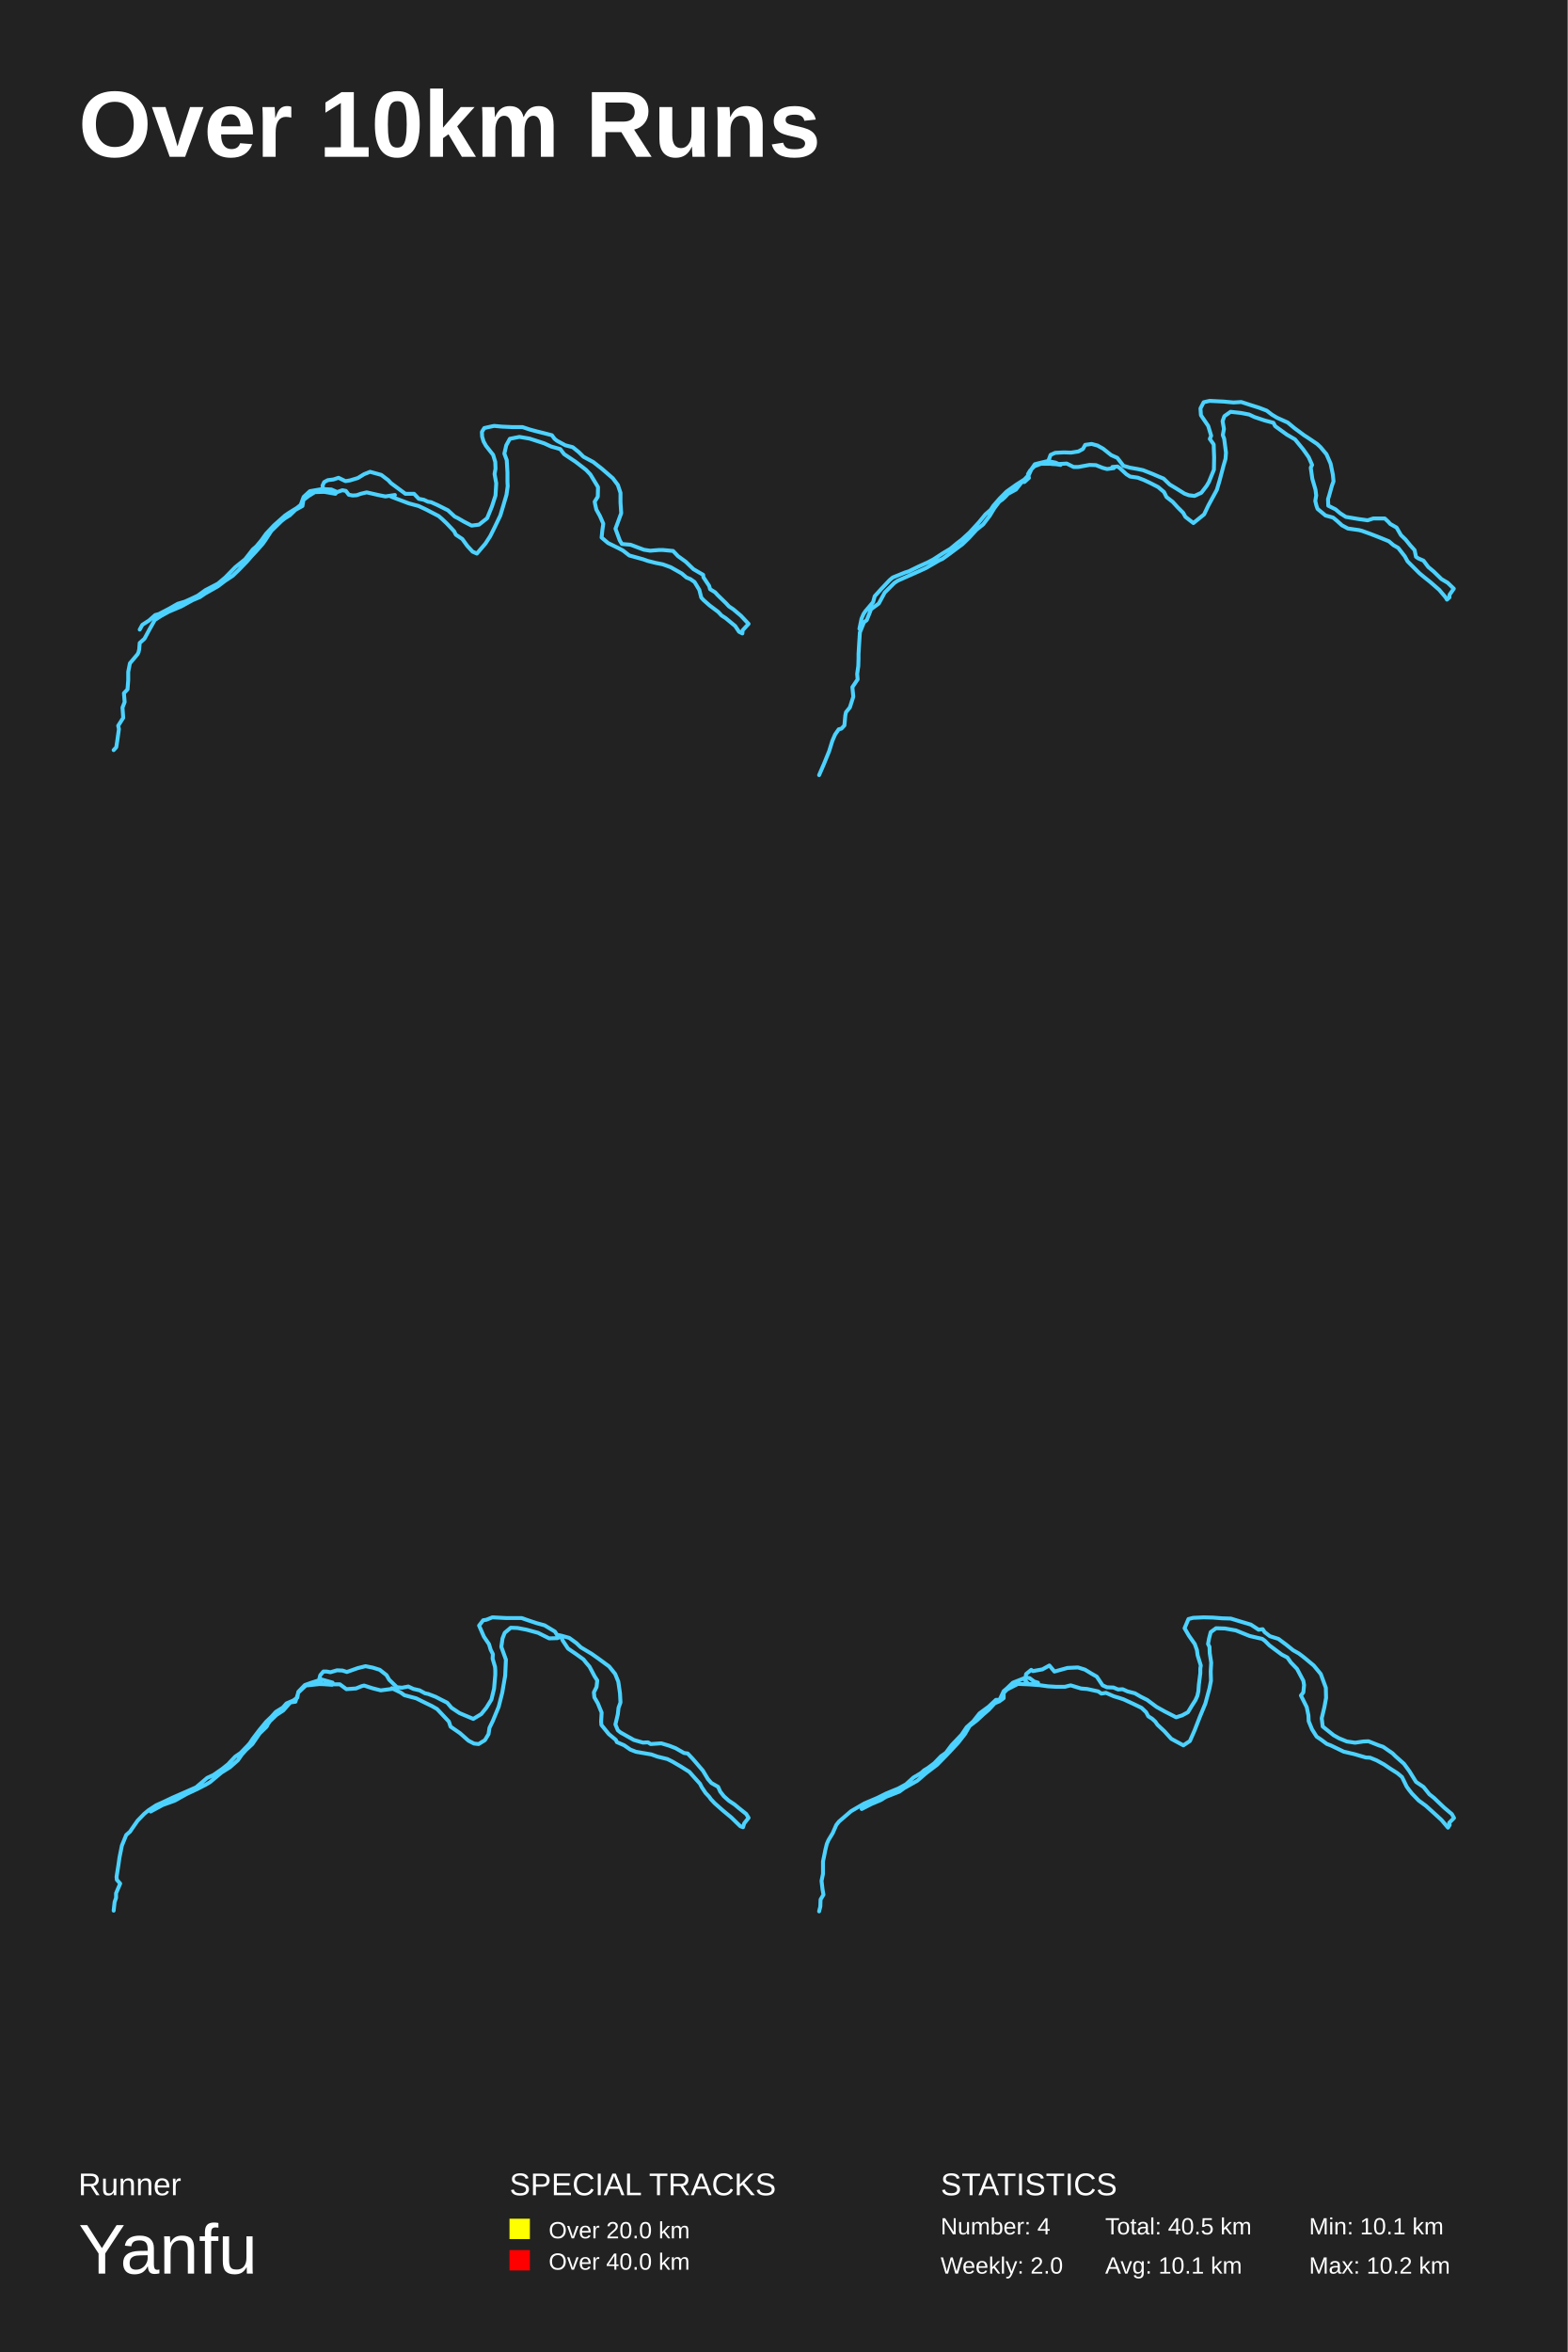
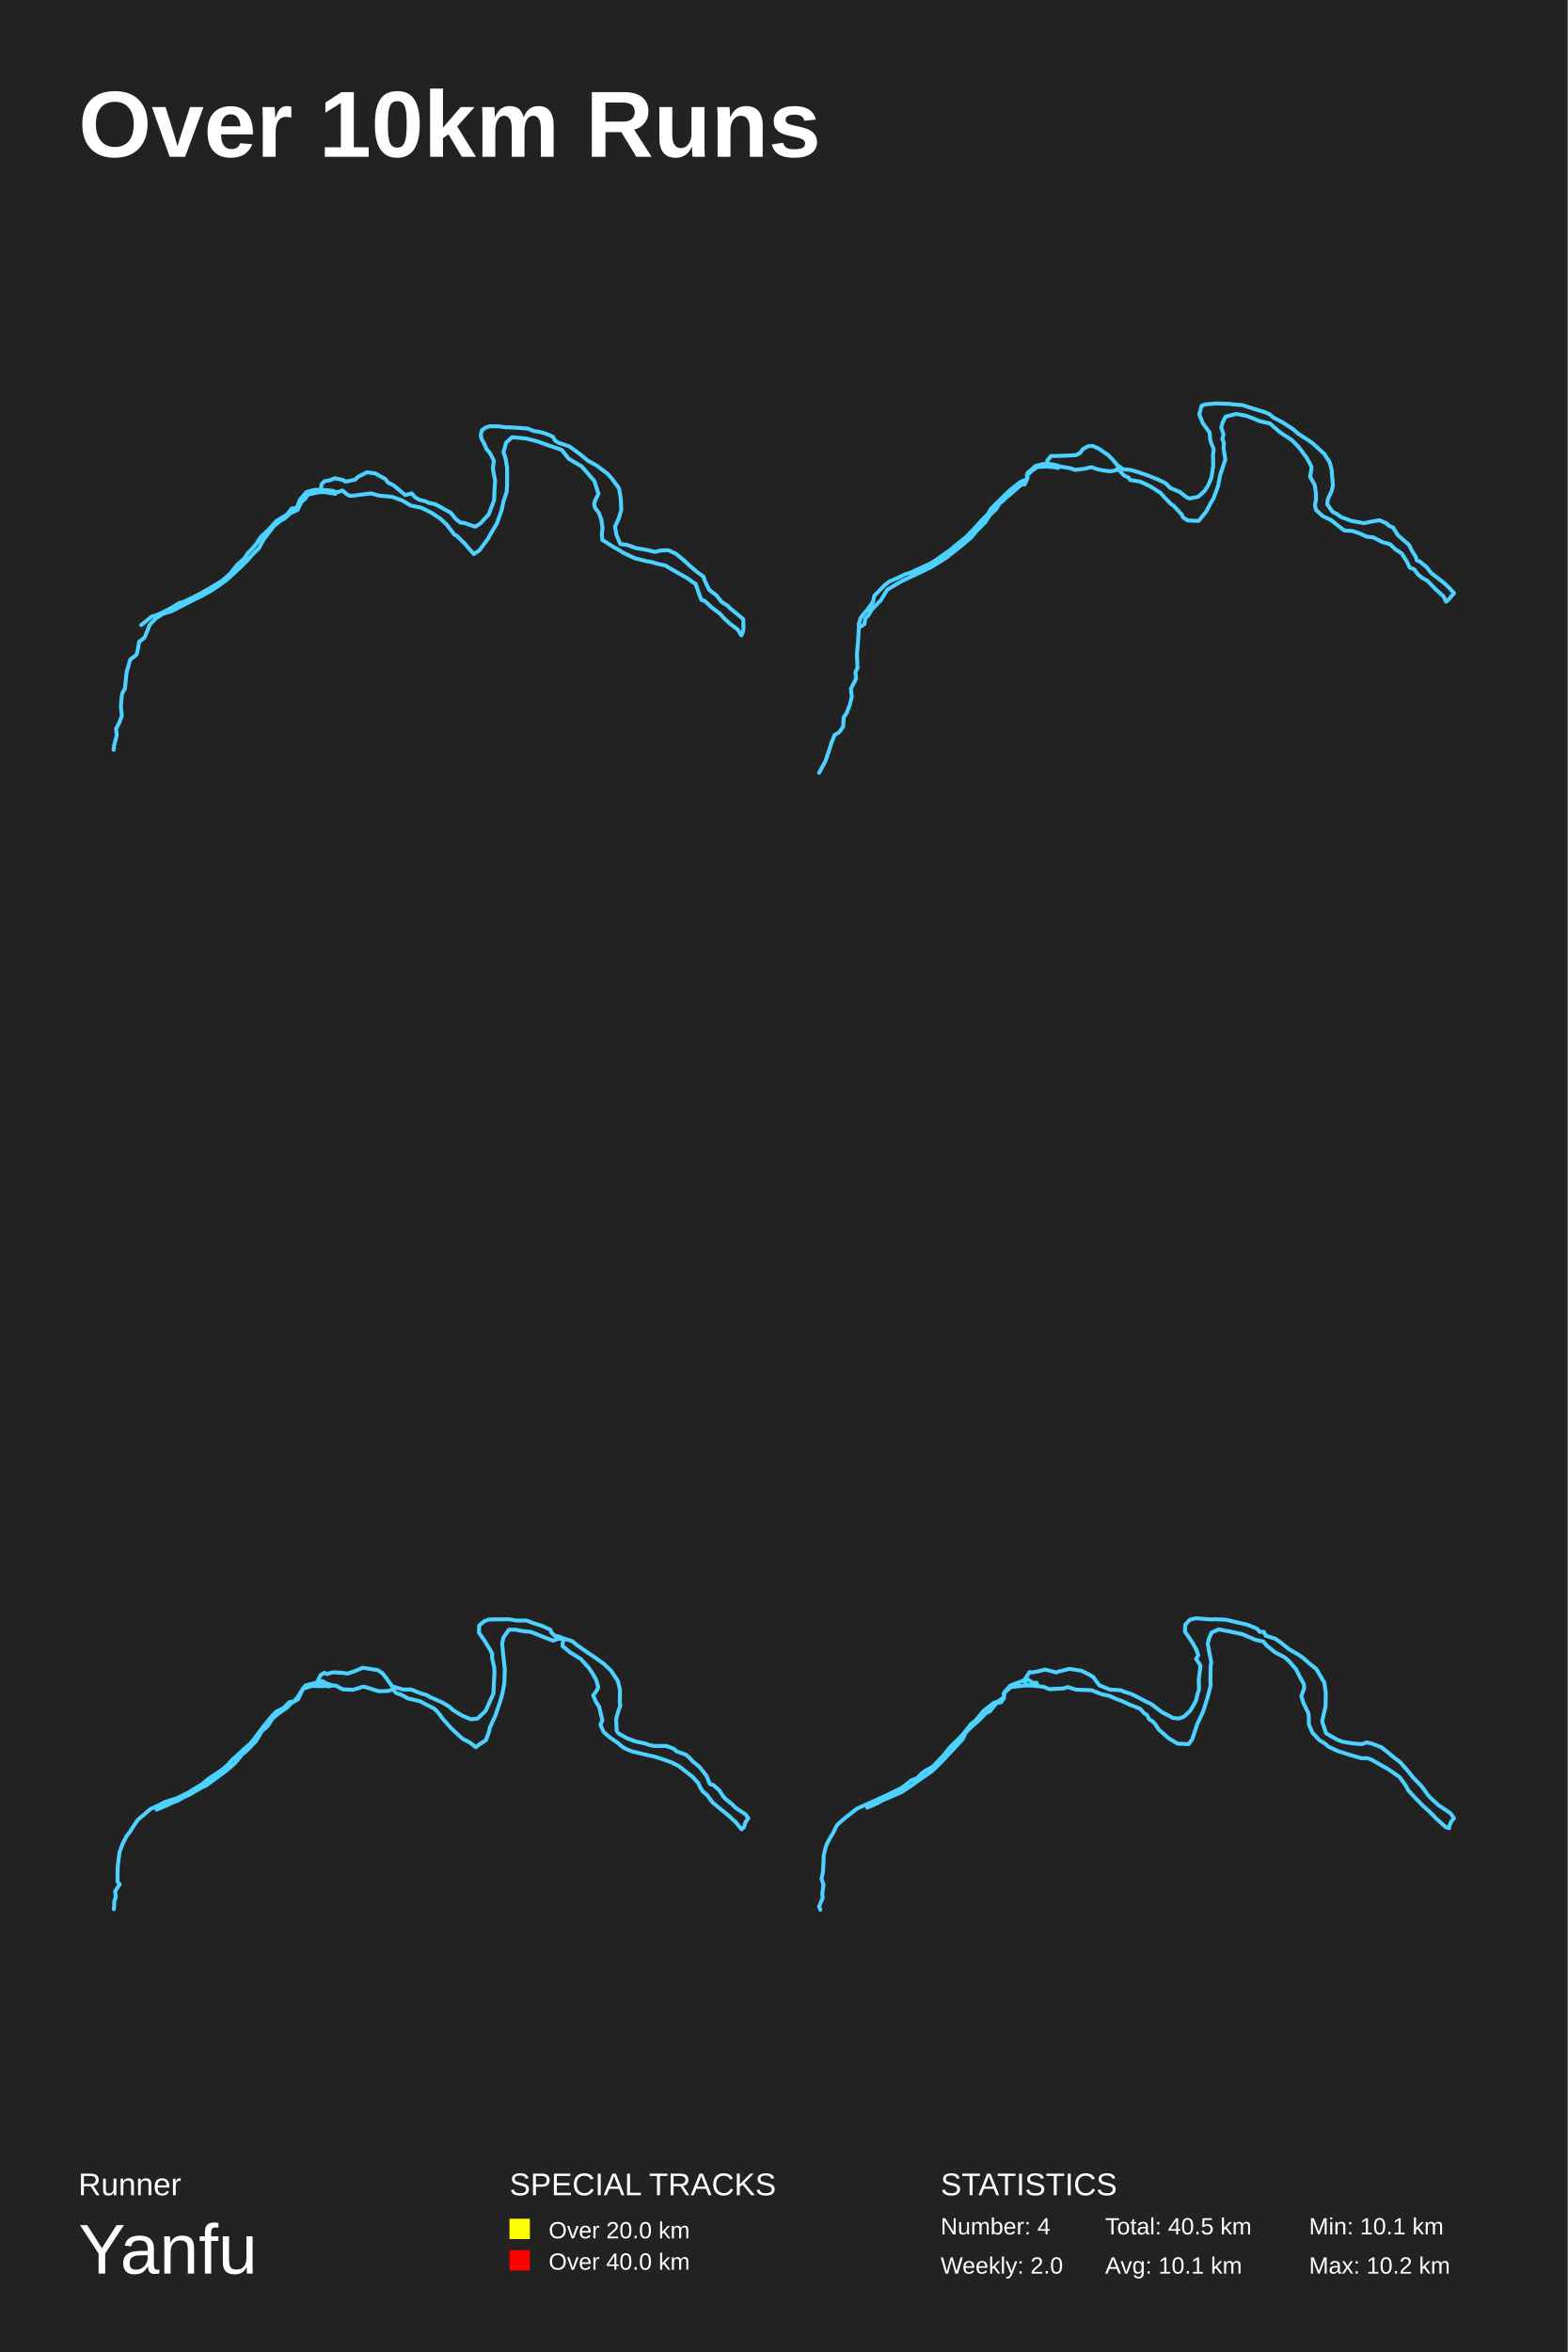
<svg xmlns="http://www.w3.org/2000/svg" baseProfile="full" height="300mm" version="1.1" viewBox="0,0,200,300" width="200mm">
  <defs />
  <rect fill="#222222" height="300" width="200" x="0" y="0" />
  <text fill="#FFFFFF" style="font-size:12px; font-family:Arial; font-weight:bold;" x="10" y="20">Over 10km Runs</text>
  <text fill="#FFFFFF" style="font-size:4px; font-family:Arial" x="10" y="280">Runner</text>
  <text fill="#FFFFFF" style="font-size:9px; font-family:Arial" x="10" y="290">Yanfu</text>
  <text fill="#FFFFFF" style="font-size:4px; font-family:Arial" x="65" y="280">SPECIAL TRACKS</text>
  <rect fill="yellow" height="2.6" width="2.6" x="65" y="283" />
  <text fill="#FFFFFF" style="font-size:3px; font-family:Arial" x="70" y="285.5">Over 20.0 km</text>
  <rect fill="red" height="2.6" width="2.6" x="65" y="287" />
  <text fill="#FFFFFF" style="font-size:3px; font-family:Arial" x="70" y="289.5">Over 40.0 km</text>
  <text fill="#FFFFFF" style="font-size:4px; font-family:Arial" x="120" y="280">STATISTICS</text>
  <text fill="#FFFFFF" style="font-size:3px; font-family:Arial" x="120" y="285">Number: 4</text>
  <text fill="#FFFFFF" style="font-size:3px; font-family:Arial" x="120" y="290">Weekly: 2.0</text>
  <text fill="#FFFFFF" style="font-size:3px; font-family:Arial" x="141" y="285">Total: 40.5 km</text>
  <text fill="#FFFFFF" style="font-size:3px; font-family:Arial" x="141" y="290">Avg: 10.1 km</text>
  <text fill="#FFFFFF" style="font-size:3px; font-family:Arial" x="167" y="285">Min: 10.1 km</text>
  <text fill="#FFFFFF" style="font-size:3px; font-family:Arial" x="167" y="290">Max: 10.2 km</text>
-   <polyline fill="none" opacity="1" points="14.5,95.675 14.835,95.309 14.957,94.517 15.171,92.992 15.079,92.565 15.719,91.559 15.628,90.247 15.902,89.546 15.811,88.418 16.268,87.93 16.36,86.74 16.36,85.704 16.573,84.606 17.549,83.447 17.67,83.203 17.762,82.807 17.823,82.014 18.433,81.465 19.073,80.276 19.744,79.086 20.536,78.568 21.542,78.019 23.127,77.348 24.56,76.555 25.505,76.159 26.176,75.701 27.792,74.787 28.676,74.116 29.682,73.445 30.444,72.713 31.48,71.646 32.09,70.944 32.608,70.395 33.523,69.359 33.828,68.932 34.62,67.712 35.901,66.462 36.328,66.126 36.968,65.73 37.699,65.028 38.584,64.54 38.705,63.778 39.376,63.26 40.169,62.772 41.266,62.741 41.663,62.772 43.004,62.772 43.675,62.528 44.132,62.619 44.498,63.107 44.986,63.199 45.504,63.168 46.022,62.985 46.784,62.802 48.247,63.138 49.162,63.321 50.381,63.138 49.894,63.351 52.15,64.205 53.4,64.54 54.314,64.967 55.96,65.821 56.418,66.218 56.966,66.736 57.607,67.407 57.942,67.773 58.155,68.2 58.978,68.749 59.619,69.633 60.289,70.365 60.838,70.609 61.935,69.328 62.545,68.383 63.094,67.285 63.826,65.76 64.222,64.449 64.618,63.107 64.771,62.009 64.74,61.46 64.74,60.271 64.649,58.685 64.344,57.862 64.588,56.795 65.045,55.971 66.264,55.727 67.545,55.941 69.435,56.551 70.288,56.947 71.477,57.283 71.965,57.923 73.428,58.899 74.77,59.936 75.319,60.515 76.294,62.131 76.264,63.351 75.867,63.991 75.928,64.327 76.081,64.998 76.538,65.821 76.965,66.797 76.843,67.651 76.751,68.566 77.575,69.267 78.946,69.938 79.465,70.212 80.288,70.853 82.056,71.341 82.666,71.554 83.641,71.798 84.556,71.981 85.562,72.347 86.964,73.14 87.574,73.658 88.092,73.872 88.61,74.238 89.22,75.244 89.464,76.22 89.769,76.555 90.531,77.226 91.628,78.049 92.055,78.507 92.573,78.842 93.793,79.849 94.281,80.581 94.707,80.794 94.738,80.398 95.5,79.574 94.524,78.537 93.549,77.714 93,77.348 92.604,76.921 91.567,75.915 91.232,75.549 90.592,75.153 90.47,74.726 89.738,73.628 89.708,73.323 88.458,72.591 87.482,71.646 86.507,70.944 85.867,70.273 84.556,70.151 84.098,70.151 82.94,70.243 82.147,70.121 80.44,69.48 79.343,69.389 79.068,68.932 78.52,67.437 78.794,66.705 79.251,65.455 79.16,64.083 79.16,62.863 78.824,61.857 78.184,61.003 76.812,59.814 75.684,58.929 74.435,58.258 73.855,57.679 73.063,57.039 72.118,56.795 71.051,56.215 70.746,55.971 70.41,55.514 69.343,55.239 68.368,54.995 67.575,54.782 66.661,54.477 65.411,54.477 64.039,54.416 63.033,54.325 62.454,54.447 61.783,54.599 61.478,55.087 61.509,55.697 61.692,56.307 61.996,56.856 62.545,57.557 62.911,58.014 63.185,58.929 63.216,59.783 63.094,60.454 63.307,61.643 63.216,63.199 62.759,64.601 62.149,66.096 61.112,66.919 60.167,67.041 59.161,66.523 58.43,66.096 58.003,65.882 57.149,65.089 56.479,64.754 55.808,64.418 54.985,64.052 54.588,63.991 54.07,63.747 53.43,63.626 52.82,62.985 52.058,62.985 51.723,62.985 49.863,61.613 49.528,61.247 48.644,60.576 47.211,60.18 46.449,60.485 45.656,60.972 44.65,61.277 44.071,61.369 43.187,60.942 42.547,61.155 41.815,61.247 41.358,61.491 41.144,61.948 41.266,62.528 41.571,62.772 42.791,62.985 42.973,62.741 42.272,62.436 41.114,62.375 39.529,62.65 38.736,63.382 38.37,64.388 37.882,64.784 36.846,65.425 36.358,65.76 34.956,67.01 33.95,68.078 33.34,68.932 32.7,69.694 32.243,70.09 31.724,70.761 31.267,71.341 30.017,72.347 28.737,73.658 27.792,74.451 26.206,75.274 25.231,75.976 24.53,76.311 23.585,76.738 22.67,77.013 21.664,77.592 20.262,78.324 19.804,78.446 19.012,79.147 18.158,79.696 17.823,80.306" stroke="#4DD2FF" stroke-dasharray="none" stroke-linecap="round" stroke-linejoin="round" stroke-width="0.5" />
-   <polyline fill="none" opacity="1" points="104.5,98.868 105.139,97.386 105.779,95.816 106.186,94.507 106.534,93.693 106.999,93.025 107.348,92.938 107.726,92.531 107.842,91.251 107.929,90.844 108.424,90.234 108.86,88.867 108.743,87.646 109.412,86.658 109.354,85.96 109.499,84.943 109.528,84.012 109.528,83.431 109.586,82.443 109.702,80.669 110.226,79.361 110.574,79.099 110.923,78.227 111.126,77.704 112.115,76.977 112.87,75.581 114.091,74.36 114.527,74.07 116.096,73.372 117.143,72.907 118.16,72.442 119.758,71.511 120.252,71.279 121.182,70.61 121.647,70.261 122.781,69.418 123.624,68.604 124.554,67.587 125.426,66.889 126.269,65.784 126.85,64.825 127.489,63.982 127.867,63.72 128.216,63.4 128.594,62.993 129.611,62.441 130.367,61.481 130.686,61.481 131.267,60.958 131.151,60.464 131.413,60.028 131.965,59.475 132.808,59.156 133.912,59.156 135.046,59.185 136.092,59.127 136.964,59.563 137.574,59.563 138.998,59.301 139.812,59.33 140.684,59.679 141.236,59.824 142.108,59.708 141.905,59.563 142.573,59.505 142.864,59.708 143.707,60.493 144.172,60.784 145.16,60.929 145.916,61.22 146.729,61.598 147.747,62.121 148.502,62.761 148.822,63.4 149.607,64.011 150.246,64.708 150.943,65.406 151.234,65.93 152.251,66.714 153.617,65.61 154.17,64.447 154.693,63.487 155.245,62.47 155.594,61.278 156.088,59.417 156.349,58.516 156.407,57.731 156.233,56.394 156.175,55.958 156.001,55.493 156.146,54.708 155.971,53.719 156.204,53.08 156.989,52.527 158.326,52.673 159.372,52.876 160.04,53.196 161.348,53.632 162.453,53.923 162.685,54.359 164.167,55.434 165.214,56.045 166.26,57.324 166.957,58.313 167.393,59.301 167.219,59.65 167.422,61.074 167.829,62.47 167.917,63.197 167.8,63.894 167.946,64.505 168.091,64.912 169.108,65.755 170.067,66.017 170.561,66.424 171.201,67.005 171.956,67.412 173.381,67.616 173.729,67.703 174.863,68.11 175.909,68.517 177.188,69.04 177.769,69.534 178.379,69.883 179.222,70.959 179.571,71.599 180.181,72.209 180.588,72.616 181.082,73.11 181.605,73.546 182.477,74.244 183.611,75.233 184.425,76.192 184.599,76.483 184.919,76.192 184.919,75.872 185.471,75.087 184.686,74.331 183.902,73.866 182.884,72.878 182.216,72.325 181.605,71.511 180.937,71.221 180.646,71.017 180.472,70.174 179.92,69.564 179.309,68.808 178.728,68.255 178.176,67.296 177.362,66.831 177.101,66.54 176.665,66.133 175.182,66.133 174.485,66.366 173.235,66.191 171.695,65.93 170.968,65.464 170.387,64.97 169.457,64.505 169.428,63.662 169.573,63.197 169.922,61.947 170.125,61.394 170.038,60.522 169.748,59.127 169.224,57.935 168.469,57.033 168.033,56.626 166.87,55.841 166.376,55.522 165.156,54.62 164.284,53.894 162.918,53.283 162.249,52.876 161.61,52.382 160.622,52.004 159.517,51.655 158.355,51.277 157.367,51.335 156.088,51.219 154.315,51.132 153.559,51.306 153.152,52.091 153.21,52.963 154.14,54.33 154.518,55.58 154.344,55.987 154.838,56.685 154.867,57.586 154.896,58.342 154.867,59.912 154.228,61.481 153.937,61.976 153.269,62.848 152.397,63.255 151.67,63.168 151.118,62.964 150.101,62.325 149.229,61.801 148.444,61.045 147.747,60.755 147.078,60.464 145.828,59.97 145.131,59.824 144.143,59.65 143.329,59.417 142.544,58.4 141.759,58.051 140.742,57.237 140.016,56.83 139.26,56.626 138.446,56.743 138.156,57.266 137.574,57.586 136.644,57.731 135.714,57.702 134.61,57.76 134.029,58.022 133.767,58.72 134.174,59.185 134.726,59.214 135.307,59.301 134.668,59.01 133.68,58.807 132.459,59.098 132.023,59.214 131.616,59.795 131.267,60.551 130.686,61.162 129.64,61.83 128.419,62.702 127.576,63.546 126.734,64.505 126.385,65.028 125.716,65.61 124.932,66.569 123.711,67.906 122.694,68.837 122.083,69.302 121.241,70 120.311,70.552 119.061,71.366 118.334,71.744 117.172,72.267 115.922,72.878 115.457,73.023 113.888,73.663 113.481,74.012 112.463,75.087 111.591,76.047 111.388,76.803 110.4,77.965 110.167,78.314 109.906,78.925 109.644,80.204" stroke="#4DD2FF" stroke-dasharray="none" stroke-linecap="round" stroke-linejoin="round" stroke-width="0.5" />
-   <polyline fill="none" opacity="1" points="19.218,231.061 20.759,230.228 22.054,229.765 22.363,229.642 23.01,229.272 23.843,228.809 25.168,228.192 26.248,227.637 26.772,227.329 28.252,226.095 29.331,225.416 30.348,224.522 30.842,223.813 31.366,223.227 32.199,222.455 33.124,221.098 34.018,220.235 34.172,219.926 34.419,219.556 35.251,218.754 36.145,218.168 37.039,217.15 37.687,217.058 38.057,215.886 39.013,214.991 40.739,214.806 41.88,214.837 42.774,214.837 43.36,214.837 44.193,215.454 45.426,215.362 46.104,215.084 46.444,214.991 47.492,215.331 48.571,215.608 49.99,215.423 49.99,215.331 51.13,215.886 51.593,216.225 53.104,216.626 53.905,217.027 55.108,217.613 55.755,217.983 56.28,218.538 57.266,219.587 57.482,220.235 58.685,221.068 59.764,222.024 60.473,222.394 61.059,222.455 61.86,221.962 62.323,221.191 62.446,220.389 62.878,219.495 63.618,217.706 64.081,215.886 64.142,215.516 64.451,213.727 64.543,211.691 63.957,210.057 64.111,208.977 64.389,208.268 65.16,207.62 66.023,207.651 67.164,207.867 68.644,208.268 70.062,208.977 71.111,208.946 71.573,208.73 71.789,209.255 72.467,210.273 73.546,211.013 74.441,211.66 74.811,212.123 75.211,212.586 75.859,213.819 76.198,214.344 76.106,215.177 75.766,215.855 75.828,216.503 76.26,217.243 76.753,218.446 76.691,219.587 76.722,220.019 77.678,221.191 78.572,221.931 78.696,222.209 79.621,222.61 80.422,223.165 81.132,223.442 83.105,223.782 83.876,224.059 85.14,224.368 85.757,224.676 86.867,225.324 87.946,226.002 88.439,226.558 89.302,227.514 89.518,227.946 90.012,228.686 90.474,229.179 90.69,229.488 91.183,230.012 92.232,230.937 93.311,231.832 94.452,232.942 94.791,233.065 94.945,232.572 95.5,231.863 95.192,231.369 94.267,230.629 93.712,230.166 92.972,229.673 92.355,229.118 91.892,228.532 91.615,227.915 90.752,227.421 90.32,226.928 89.672,225.848 88.562,224.553 88.316,224.275 87.73,223.658 87.267,223.597 86.188,222.98 85.387,222.671 84.369,222.363 83.012,222.455 82.673,222.24 82.026,222.27 80.854,221.931 79.158,220.975 78.819,220.697 78.511,219.957 78.819,218.662 78.911,217.829 79.158,217.15 79.096,215.978 78.881,214.498 78.48,213.511 77.709,212.555 76.321,211.537 75.489,210.951 74.101,210.118 73.516,209.563 72.621,208.915 71.635,208.638 71.049,208.514 70.802,208.113 70.34,207.836 69.476,207.312 68.459,207.034 67.349,206.664 66.547,206.386 65.468,206.386 64.605,206.386 62.816,206.294 62.045,206.602 61.645,206.664 61.12,207.342 61.737,208.761 62.385,209.717 62.6,210.427 62.878,210.982 62.847,211.568 63.156,212.617 63.186,213.018 63.186,213.604 63.032,215.392 62.693,216.78 62.045,217.829 61.398,218.631 60.38,219.248 59.425,218.847 58.623,218.508 57.605,217.829 57.05,217.181 56.31,216.811 55.601,216.441 54.645,216.071 54.214,215.978 53.535,215.608 52.734,215.423 52.086,215.115 51.285,215.269 50.637,215.207 49.65,214.251 49.311,213.665 48.448,212.987 47.554,212.709 46.629,212.524 45.642,212.771 44.594,213.141 44.254,213.264 43.699,213.079 42.99,213.048 42.158,213.295 41.664,213.203 41.264,213.203 40.863,213.665 40.678,214.375 41.079,214.806 42.374,214.899 42.435,214.621 41.572,214.375 41.017,214.22 39.66,214.652 38.889,214.93 38.057,215.793 37.934,216.534 37.409,216.904 36.546,217.274 36.084,217.798 35.189,218.353 34.604,219.001 33.956,219.618 33.093,220.667 32.229,221.808 31.859,222.363 31.582,222.671 30.688,223.597 30.009,224.059 29.362,224.738 29.115,225.015 28.344,225.632 27.234,226.403 26.433,226.773 25.014,227.976 23.473,228.655 21.993,229.303 20.759,229.889 19.927,230.259 18.94,230.906 18.385,231.369 17.553,232.233 16.843,233.251 16.597,233.621 16.103,234.052 15.548,235.41 15.24,236.952 15.086,238.031 14.87,239.388 14.901,239.758 15.333,240.252 14.808,241.486 14.808,242.072 14.623,242.596 14.5,243.706" stroke="#4DD2FF" stroke-dasharray="none" stroke-linecap="round" stroke-linejoin="round" stroke-width="0.5" />
-   <polyline fill="none" opacity="1" points="109.931,230.741 111.196,230.093 112.369,229.599 113.017,229.198 114.745,228.519 115.331,228.087 117.028,227.13 118.139,226.173 119.558,225.093 120.885,223.735 122.212,222.315 123.107,221.173 123.693,220.154 124.619,219.444 125.452,218.672 126.131,218.086 126.902,217.253 127.489,217.006 128.044,216.604 128.044,215.925 128.476,215.493 129.865,214.783 131.284,214.845 132.58,214.938 133.691,215.092 134.74,215.154 135.851,215.154 136.591,214.968 137.918,215.37 138.69,215.431 140.109,215.74 140.51,216.018 141.097,215.925 142.084,216.357 142.794,216.573 143.349,216.759 144.553,217.314 145.633,217.839 146.219,218.395 146.497,218.919 146.99,219.228 147.391,219.598 147.669,220 148.533,220.802 149.428,221.79 150.971,222.623 151.804,222.068 152.39,220.74 153.1,218.919 153.779,217.283 154.303,215.339 154.489,214.382 154.458,213.178 154.519,212.067 154.334,210.863 154.303,210.061 154.118,209.69 154.242,209.011 154.458,208.178 155.137,207.684 156.278,207.715 157.667,207.962 159.426,208.672 161.03,209.042 161.37,209.289 161.956,209.875 163.53,211.048 164.239,211.419 164.671,212.036 165.474,212.87 166.276,214.382 166.369,214.938 166.276,215.864 165.967,216.265 166.708,217.746 166.924,218.796 166.955,219.537 167.387,220.586 167.973,221.512 168.529,221.883 169.269,222.438 169.763,222.623 171.429,223.426 172.756,223.735 174.237,224.167 174.793,224.197 175.626,224.537 176.582,225.062 177.354,225.586 178.279,226.173 178.866,226.667 179.452,227.871 179.761,228.303 180.131,228.766 180.995,229.661 181.921,230.34 182.877,231.204 183.895,232.13 184.729,233.118 184.945,232.778 184.883,232.501 185.5,231.883 185.222,231.389 184.235,230.556 182.939,229.321 182.353,228.858 181.612,227.932 180.655,227.284 179.791,225.895 179.113,224.969 178.033,224.012 177.662,223.642 176.459,222.809 175.903,222.623 174.577,222.099 173.929,222.129 172.879,222.284 171.83,222.129 170.843,221.728 170.133,221.327 168.745,220.216 168.621,219.166 168.961,217.746 169.177,216.573 169.146,215.277 168.498,213.518 167.603,212.437 166.492,211.511 166.183,211.264 165.69,210.894 164.98,210.493 164.054,209.752 163.098,209.042 162.018,208.703 161.339,208.178 161.092,207.807 160.567,207.869 159.58,207.221 158.13,206.789 157.019,206.449 155.908,206.418 154.766,206.326 153.563,206.295 152.205,206.357 151.619,206.511 151.125,207.684 151.681,208.641 152.421,209.69 152.699,210.462 152.791,211.141 153.069,212.036 153.193,212.437 153.131,212.839 153.131,213.425 152.946,214.876 152.884,215.709 152.761,216.296 152.514,216.851 152.02,217.623 151.557,218.395 150.817,218.796 150.045,219.043 149.027,218.518 148.657,218.333 147.546,217.716 146.342,216.82 145.54,216.419 144.799,215.987 143.843,215.74 143.226,215.462 142.639,215.493 142.053,215.246 141.22,215.215 140.665,214.968 139.924,213.857 139.276,213.487 138.412,212.962 137.517,212.684 136.19,212.746 134.956,213.086 134.524,213.209 133.876,212.437 132.981,212.931 131.778,213.147 131.562,212.993 130.914,213.518 130.759,214.32 131.191,214.783 132.21,214.876 132.426,214.629 131.932,214.475 131.346,214.042 130.852,213.981 129.217,214.629 128.445,215.37 128.044,215.709 127.519,216.82 127.057,216.82 126.131,217.685 124.958,218.549 124.156,219.568 123.323,220.308 122.675,221.265 122.089,221.883 121.41,222.592 120.669,223.58 120.052,224.012 119.188,224.907 118.355,225.525 117.892,225.803 117.522,226.142 116.534,226.729 115.578,227.593 114.621,228.118 113.047,228.766 111.937,229.321 110.27,230.031 108.573,231.019 107.03,232.346 106.691,232.778 106.228,233.828 105.703,234.692 105.487,235.186 105.302,235.927 105.148,236.698 104.994,237.439 104.994,239.013 104.809,239.908 104.932,240.958 105.055,241.668 104.685,242.285 104.654,243.18 104.5,243.798" stroke="#4DD2FF" stroke-dasharray="none" stroke-linecap="round" stroke-linejoin="round" stroke-width="0.5" />
+   <polyline fill="none" opacity="1" points="14.5,95.639 14.561,95.057 14.898,93.803 14.806,92.946 15.204,92.212 15.54,91.324 15.418,90.131 15.54,88.723 15.601,88.417 15.938,87.836 16.121,86.031 16.182,85.633 16.611,84.134 17.406,83.522 17.498,83.216 17.651,82.481 17.742,81.869 18.446,81.319 19.119,79.666 19.853,78.901 20.74,78.32 21.964,77.922 23.616,77.065 25.084,76.331 25.818,75.964 26.827,75.413 27.806,74.771 28.785,74.067 29.55,73.394 30.835,72.2 31.538,71.497 32.15,70.793 33.068,69.875 33.404,69.202 33.802,68.59 34.903,67.152 35.821,66.387 36.31,66.142 37.044,65.469 37.962,65.04 38.451,64.031 38.91,63.633 39.308,63.082 40.715,62.776 41.265,62.776 42.458,62.776 43.193,62.745 43.682,62.562 44.141,62.96 44.569,63.235 44.967,63.235 45.67,63.143 46.129,63.082 47.322,62.929 48.454,63.235 49.708,63.327 50.167,63.419 51.329,63.847 52.431,64.489 53.746,64.765 55.0,65.377 56.162,66.142 56.56,66.509 56.988,66.907 57.569,67.672 57.937,68.161 58.273,68.345 59.282,69.324 60.017,70.181 60.445,70.67 61.148,70.211 62.28,68.681 62.525,68.222 63.381,66.784 63.993,65.071 64.238,63.939 64.636,62.745 64.697,61.889 64.697,60.512 64.697,59.686 64.513,58.523 64.238,57.666 64.574,56.442 65.339,55.769 67.083,55.922 68.429,56.259 69.713,56.718 70.968,57.146 71.671,57.391 72.558,58.523 74.179,59.471 74.791,60.145 75.831,61.368 76.351,62.99 75.984,63.694 75.801,64.214 75.892,64.734 76.412,65.438 76.718,66.295 76.871,67.366 76.779,68.192 76.841,68.865 78.34,69.814 78.707,69.997 79.532,70.517 81.031,71.221 82.408,71.558 83.203,71.711 83.815,71.894 84.886,72.139 86.14,72.873 87.272,73.516 87.761,73.791 88.403,74.281 88.74,74.465 89.352,76.209 89.474,76.515 89.933,76.668 90.85,77.524 91.829,78.259 92.38,78.871 93.145,79.574 94.093,80.278 94.582,81.043 94.735,80.737 94.858,80.217 94.827,78.993 94.154,78.412 93.175,77.616 92.869,77.28 92.074,76.79 91.401,75.933 90.698,75.413 90.453,75.199 89.902,74.036 89.749,73.547 88.862,72.904 88.036,72.2 87.18,71.405 86.201,70.609 85.253,70.181 84.304,70.211 83.57,70.395 82.53,70.15 81.123,69.905 80.022,69.508 79.135,69.385 78.645,68.222 78.462,67.152 78.921,66.172 79.257,65.071 79.196,63.572 78.982,62.317 78.217,61.246 77.544,60.451 76.076,59.349 75.005,58.768 74.088,58.003 73.598,57.635 72.619,56.932 71.243,56.473 70.815,56.197 70.539,55.708 69.775,55.371 68.887,55.096 68.092,54.973 67.327,54.667 65.737,54.545 64.33,54.484 63.748,54.392 62.494,54.361 61.944,54.545 61.485,54.882 61.332,55.463 61.424,55.953 61.821,56.687 62.066,57.268 62.525,57.819 63.014,58.768 62.892,59.594 62.923,60.083 63.167,61.277 63.076,62.654 63.045,63.786 62.341,65.622 61.301,66.754 60.628,67.182 59.191,66.693 58.732,66.662 58.12,66.172 57.508,65.407 56.682,64.948 56.193,64.673 55.489,64.306 54.633,64.122 54.296,63.939 53.501,63.755 52.981,63.449 52.522,62.929 51.696,63.143 50.228,61.919 49.463,61.521 49.157,61.093 47.873,60.389 46.833,60.236 45.67,60.818 45.303,61.185 44.11,61.43 43.651,61.185 42.703,61.001 42.03,61.277 41.418,61.368 41.021,61.766 40.96,62.317 41.204,62.715 42.03,62.868 42.795,62.99 42.55,62.623 41.847,62.531 40.225,62.47 39.124,62.745 38.268,63.725 37.87,64.765 37.228,64.857 36.555,65.683 35.301,66.417 34.138,67.702 33.282,68.467 32.67,69.416 32.15,70.028 31.691,70.456 31.171,71.221 30.253,72.047 29.305,73.241 28.296,74.097 26.644,75.107 25.604,75.688 24.778,76.117 23.524,76.729 22.881,76.912 21.872,77.524 20.832,78.075 19.792,78.534 19.364,78.626 18.018,79.727" stroke="#4DD2FF" stroke-dasharray="none" stroke-linecap="round" stroke-linejoin="round" stroke-width="0.5" />
+   <polyline fill="none" opacity="1" points="104.5,98.573 105.316,97.056 105.899,95.336 106.074,94.753 106.482,93.733 106.978,93.47 107.24,93.179 107.56,92.683 107.648,91.459 107.998,90.992 108.435,89.826 108.668,88.864 108.551,87.843 109.222,86.56 109.134,85.715 109.397,85.19 109.338,83.586 109.309,83.645 109.455,81.983 109.572,80.059 110.271,79.621 110.388,78.892 110.796,78.455 111.262,77.697 112.399,76.531 113.186,75.219 114.206,74.606 115.11,74.082 116.625,73.382 117.587,72.915 118.753,72.361 119.89,71.662 120.852,71.049 121.143,70.787 121.872,70.233 122.775,69.504 123.912,68.542 124.641,67.667 125.719,66.589 126.244,65.743 127.118,64.898 127.497,64.227 127.934,63.906 128.197,63.615 129.071,62.886 129.975,62.099 130.383,61.778 130.703,61.807 131.082,61.02 130.995,60.612 131.723,59.999 132.336,59.562 133.589,59.504 133.968,59.562 135.279,59.504 136.62,59.737 137.145,59.941 138.34,59.795 139.243,59.591 140.03,59.854 140.73,59.999 141.634,60.116 142.158,60.028 142.45,59.941 142.566,59.737 143.382,60.641 143.965,60.903 144.198,61.224 145.452,61.428 146.268,61.807 146.763,62.04 148.046,62.857 148.483,63.352 149.387,64.285 149.736,64.518 150.757,65.626 150.902,65.976 151.514,66.384 152.913,66.443 153.904,65.218 154.517,64.052 154.808,63.585 155.391,62.011 155.653,60.641 156.178,59.037 156.324,58.658 156.091,57.113 156.149,56.501 155.945,56.005 156.091,55.393 155.799,54.547 155.974,53.906 156.353,53.148 157.723,52.798 158.976,53.031 159.676,53.293 160.754,53.731 162.037,54.022 162.474,54.431 163.377,55.189 164.835,56.151 165.709,57.055 166.671,58.337 167.283,59.445 167.312,59.737 167.137,60.816 167.72,61.836 167.895,62.973 167.895,63.702 167.749,64.431 167.895,65.043 168.74,65.83 169.79,66.326 169.731,66.268 171.043,67.317 171.509,67.667 172.53,67.726 173.491,68.046 174.366,68.455 175.182,68.542 176.319,69.125 177.339,69.417 178.038,70.087 178.825,70.583 179.467,71.603 179.845,72.391 180.428,72.624 180.924,73.294 181.419,73.703 182.061,74.052 183.197,75.19 184.159,76.064 184.48,76.735 184.83,76.472 184.859,76.414 185.5,75.656 184.946,75.044 184.276,74.402 183.314,73.644 182.556,73.061 181.973,72.303 181.099,71.603 180.749,71.487 180.603,70.991 180.108,70.233 179.787,69.533 178.825,68.688 178.33,68.25 177.718,67.288 177.193,67.055 176.902,66.763 175.998,66.355 174.657,66.589 174.016,66.734 172.413,66.443 171.072,65.947 170.577,65.568 170.023,65.306 169.323,64.314 169.411,63.644 169.877,62.652 170.052,61.953 169.994,61.253 169.877,59.883 169.644,58.979 168.974,57.929 168.099,57.113 167.341,56.442 166.496,55.888 165.563,55.276 164.98,54.751 163.64,53.877 162.415,53.235 162.007,52.856 161.337,52.565 159.792,52.098 158.481,51.661 157.49,51.602 156.877,51.515 155.187,51.457 153.817,51.573 153.292,51.748 153.001,52.856 153.467,53.993 154.313,55.159 154.4,56.092 154.517,56.501 154.837,57.288 154.75,58.075 154.779,59.445 154.546,60.932 154.108,61.953 153.671,62.623 152.884,63.352 151.777,63.585 151.398,63.44 150.494,62.74 149.299,62.244 148.745,61.661 147.813,61.195 147.084,60.903 146.589,60.699 145.248,60.233 144.228,59.941 143.266,59.854 142.508,59.3 141.983,58.658 141.342,58.017 140.147,57.2 139.389,56.88 138.835,56.909 138.136,57.288 137.815,57.754 137.291,58.046 136.387,58.104 134.784,58.162 134.084,58.162 133.589,58.775 133.735,59.241 134.201,59.533 134.988,59.679 134.988,59.387 134.172,59.212 133.093,59.183 132.073,59.445 131.753,59.766 131.082,60.32 131.053,61.107 130.15,61.486 128.838,62.536 127.993,63.352 126.972,64.344 126.39,64.956 126.04,65.568 125.311,66.297 124.203,67.522 123.212,68.542 122.017,69.475 121.26,70.146 120.852,70.408 119.423,71.428 118.724,71.866 117.383,72.478 116.13,73.061 115.518,73.236 114.497,73.732 113.477,74.169 112.865,74.636 111.554,75.977 111.379,76.764 110.737,77.668 110.038,78.484 109.776,78.863 109.542,79.709" stroke="#4DD2FF" stroke-dasharray="none" stroke-linecap="round" stroke-linejoin="round" stroke-width="0.5" />
+   <polyline fill="none" opacity="1" points="19.966,230.823 21.232,230.298 22.066,229.896 22.591,229.711 23.61,229.155 24.166,228.908 25.771,227.981 26.296,227.734 27.439,226.9 28.921,225.819 29.94,224.923 30.589,224.151 30.805,223.842 31.423,223.347 32.658,222.081 33.399,220.814 34.017,220.289 34.233,220.042 34.789,219.177 35.53,218.559 36.611,217.818 37.166,217.231 38.031,216.737 38.649,215.409 39.76,215.038 41.026,215.069 41.984,215.007 42.848,215.007 43.713,215.47 45.01,215.532 45.875,215.285 46.184,215.162 46.523,215.162 48.314,215.718 49.488,215.687 50.167,215.47 50.507,215.934 51.31,216.212 52.051,216.644 53.564,216.984 54.552,217.509 55.417,217.942 55.942,218.498 56.498,219.239 57.393,220.258 58.227,221.062 58.999,221.772 59.956,222.266 60.697,222.853 61.222,222.452 61.994,221.957 62.396,220.876 62.489,220.351 63.168,218.899 63.816,217.015 64.125,215.903 64.341,214.698 64.403,212.907 64.187,210.991 64.063,209.57 64.249,208.829 64.928,207.872 65.793,207.872 66.719,208.057 67.707,208.15 69.498,208.86 70.548,209.262 71.29,209.014 71.876,209.045 71.753,209.941 72.71,210.744 74.1,211.609 74.625,212.196 75.026,212.629 75.489,213.277 76.076,214.297 76.323,215.223 76.076,215.718 75.675,216.243 75.983,216.984 76.447,217.725 76.848,219.455 76.601,219.98 77.002,220.907 77.774,221.587 78.886,222.359 79.288,222.73 79.782,223.039 80.585,223.378 82.129,223.749 83.487,224.058 84.383,224.336 85.618,224.768 86.606,225.263 87.625,226.066 88.336,226.622 89.077,227.425 89.355,228.043 89.633,228.475 90.219,228.969 90.621,229.525 90.961,229.958 91.794,230.637 92.968,231.595 93.894,232.46 94.604,233.325 94.913,233.078 95.099,232.429 95.469,231.904 95.099,231.41 93.863,230.607 93.369,230.112 92.535,229.433 92.196,229.031 91.733,228.321 90.991,227.672 90.559,227.548 90.127,226.498 89.231,225.355 88.397,224.676 87.934,224.181 87.502,223.811 86.298,223.378 85.989,223.069 85.001,222.699 83.426,222.699 82.808,222.575 82.437,222.421 81.048,222.112 79.967,221.71 78.855,221.062 78.67,220.753 78.608,219.239 78.886,218.251 79.133,217.571 79.071,217.108 79.102,215.563 78.824,214.42 77.929,213.061 77.002,212.196 75.829,211.362 74.995,210.806 73.636,209.848 72.988,209.323 71.784,208.953 71.197,208.706 70.826,208.675 70.332,208.211 70.209,207.872 69.066,207.346 68.232,207.099 67.152,206.698 65.855,206.698 64.99,206.543 63.631,206.543 62.365,206.574 61.778,206.79 61.13,207.346 61.099,208.242 61.747,209.169 62.55,210.466 62.797,210.991 62.766,211.424 63.044,212.629 63.075,212.999 63.075,213.401 63.014,214.636 62.952,215.996 62.118,217.88 61.933,218.251 60.914,219.208 60.08,219.301 58.968,218.837 57.764,218.096 57.301,217.664 56.405,217.139 55.849,216.891 54.923,216.49 54.367,216.181 53.78,216.026 53.07,215.748 52.452,215.501 51.464,215.501 50.877,215.347 50.013,215.069 49.303,214.08 48.778,213.401 48.191,213.03 47.234,212.876 46.276,212.721 45.35,213.123 44.362,213.463 43.898,213.401 43.219,213.339 42.447,213.308 41.706,213.524 41.397,213.37 40.934,213.617 40.563,214.328 40.841,214.914 41.891,215.1 42.416,214.976 41.675,214.729 41.119,214.42 39.853,214.76 38.988,214.976 38.649,215.378 37.938,216.521 37.506,217.015 36.919,217.108 36.178,217.849 35.221,218.343 34.603,218.992 34.047,219.702 33.584,220.228 32.72,221.401 31.917,222.421 31.577,222.699 30.959,223.255 30.064,224.089 29.693,224.398 29.107,225.046 28.427,225.664 27.84,226.066 26.543,226.931 25.771,227.579 24.042,228.63 22.56,229.371 21.078,229.834 20.429,230.174 19.163,230.761 18.422,231.41 17.557,232.151 16.816,233.263 16.6,233.634 16.168,234.159 15.643,235.178 15.241,236.29 15.025,238.051 14.994,238.978 14.994,240.028 15.272,240.337 14.685,241.233 14.778,241.943 14.593,242.468 14.531,243.519" stroke="#4DD2FF" stroke-dasharray="none" stroke-linecap="round" stroke-linejoin="round" stroke-width="0.5" />
+   <polyline fill="none" opacity="1" points="110.643,230.558 112.001,229.971 112.464,229.694 113.884,229.076 115.026,228.582 116.107,227.872 117.527,226.853 118.885,225.926 120.212,224.629 121.509,223.24 122.805,221.85 123.207,220.986 124.009,220.183 124.75,219.565 125.8,218.485 126.293,218.269 127.127,217.219 127.713,217.126 128.084,216.601 128.053,215.984 128.979,215.181 130.739,214.995 131.665,214.995 133.115,215.15 133.887,215.459 135.647,215.366 136.233,215.181 137.283,215.52 138.116,215.551 139.258,215.582 140.246,215.984 140.709,216.138 141.481,216.292 142.53,216.756 142.932,216.879 144.136,217.435 145.463,217.96 145.988,218.546 146.327,218.732 146.605,219.288 147.099,219.596 147.439,219.998 147.809,220.584 149.106,221.727 150.248,222.406 151.637,222.468 152.1,221.85 152.717,219.967 153.52,218.238 154.045,216.539 154.446,214.995 154.415,214.378 154.446,212.433 154.538,212.062 154.261,210.673 154.168,210.117 154.075,209.684 154.23,209.036 154.569,208.233 155.465,207.832 156.792,208.079 158.521,208.449 160.157,209.159 161.175,209.376 161.607,209.901 162.688,210.765 163.923,211.414 164.478,211.908 165.343,212.927 165.837,213.884 166.33,214.779 166.392,215.304 166.022,216.323 166.269,217.157 166.917,218.516 166.979,219.195 166.979,219.967 167.442,221.017 168.306,221.943 169.139,222.468 169.417,222.746 170.621,223.333 172.381,223.888 173.677,224.259 174.418,224.259 174.974,224.444 176.147,225.124 176.98,225.587 177.628,226.019 178.554,226.667 179.326,227.717 179.666,228.366 180.067,228.798 180.345,229.107 181.549,230.342 182.413,231.114 183.216,231.948 184.45,233.059 184.883,233.183 184.79,233.121 185.191,232.256 185.5,231.917 185.037,231.268 183.463,230.218 182.413,229.23 182.197,228.983 181.364,227.841 180.314,226.76 179.542,225.803 178.616,224.753 177.875,224.197 177.104,223.549 176.239,222.869 175.035,222.406 174.387,222.252 173.708,222.468 172.597,222.375 171.269,222.159 170.559,221.881 169.17,221.078 168.676,219.565 168.862,218.701 169.109,217.651 169.139,215.953 168.954,214.625 167.936,212.896 166.979,212.124 166.361,211.568 166.053,211.321 165.528,210.981 164.509,210.395 163.305,209.437 162.657,209.005 161.484,208.635 161.237,208.141 160.712,208.141 160.373,207.739 159.076,207.214 157.564,206.875 156.421,206.597 154.94,206.535 154.569,206.566 152.594,206.411 151.791,206.597 151.205,207.245 151.174,208.11 152.162,209.561 152.655,210.487 152.872,211.136 152.594,211.599 153.149,212.433 153.119,212.834 153.057,213.235 152.933,214.224 152.964,215.52 152.779,216.076 152.594,216.879 152.254,217.527 151.853,218.207 151.019,218.979 150.433,219.195 149.661,219.133 148.797,218.67 148.334,218.454 146.852,217.342 145.895,216.879 145.154,216.478 144.352,216.076 143.364,215.767 143.055,215.613 142.438,215.551 141.604,215.52 141.018,215.273 140.246,214.965 139.474,213.915 139.042,213.637 137.993,213.112 136.449,212.865 135.184,213.174 134.721,213.328 134.196,213.174 133.332,212.958 132.467,213.174 131.634,213.328 131.356,213.266 130.677,214.285 130.924,214.903 131.572,214.995 132.375,215.026 132.251,214.656 131.726,214.625 131.047,214.162 130.029,214.563 128.948,214.965 128.207,215.737 128.053,216.509 127.25,217.064 126.818,217.188 125.46,218.238 124.503,219.411 123.886,219.905 122.805,221.264 122.219,221.881 121.848,222.221 121.138,222.931 120.397,223.888 119.873,224.413 119.008,225.34 118.051,225.865 117.65,226.143 116.971,226.822 116.292,227.069 115.026,228.057 113.699,228.705 112.804,229.138 111.075,229.91 109.346,230.682 107.803,231.886 106.784,232.781 106.29,233.8 106.013,234.233 105.519,235.128 105.333,235.622 105.087,236.641 105.056,237.444 104.994,238.741 104.809,239.636 105.056,240.408 104.901,241.582 104.963,242.076 104.5,243.156 104.654,243.589" stroke="#4DD2FF" stroke-dasharray="none" stroke-linecap="round" stroke-linejoin="round" stroke-width="0.5" />
</svg>
